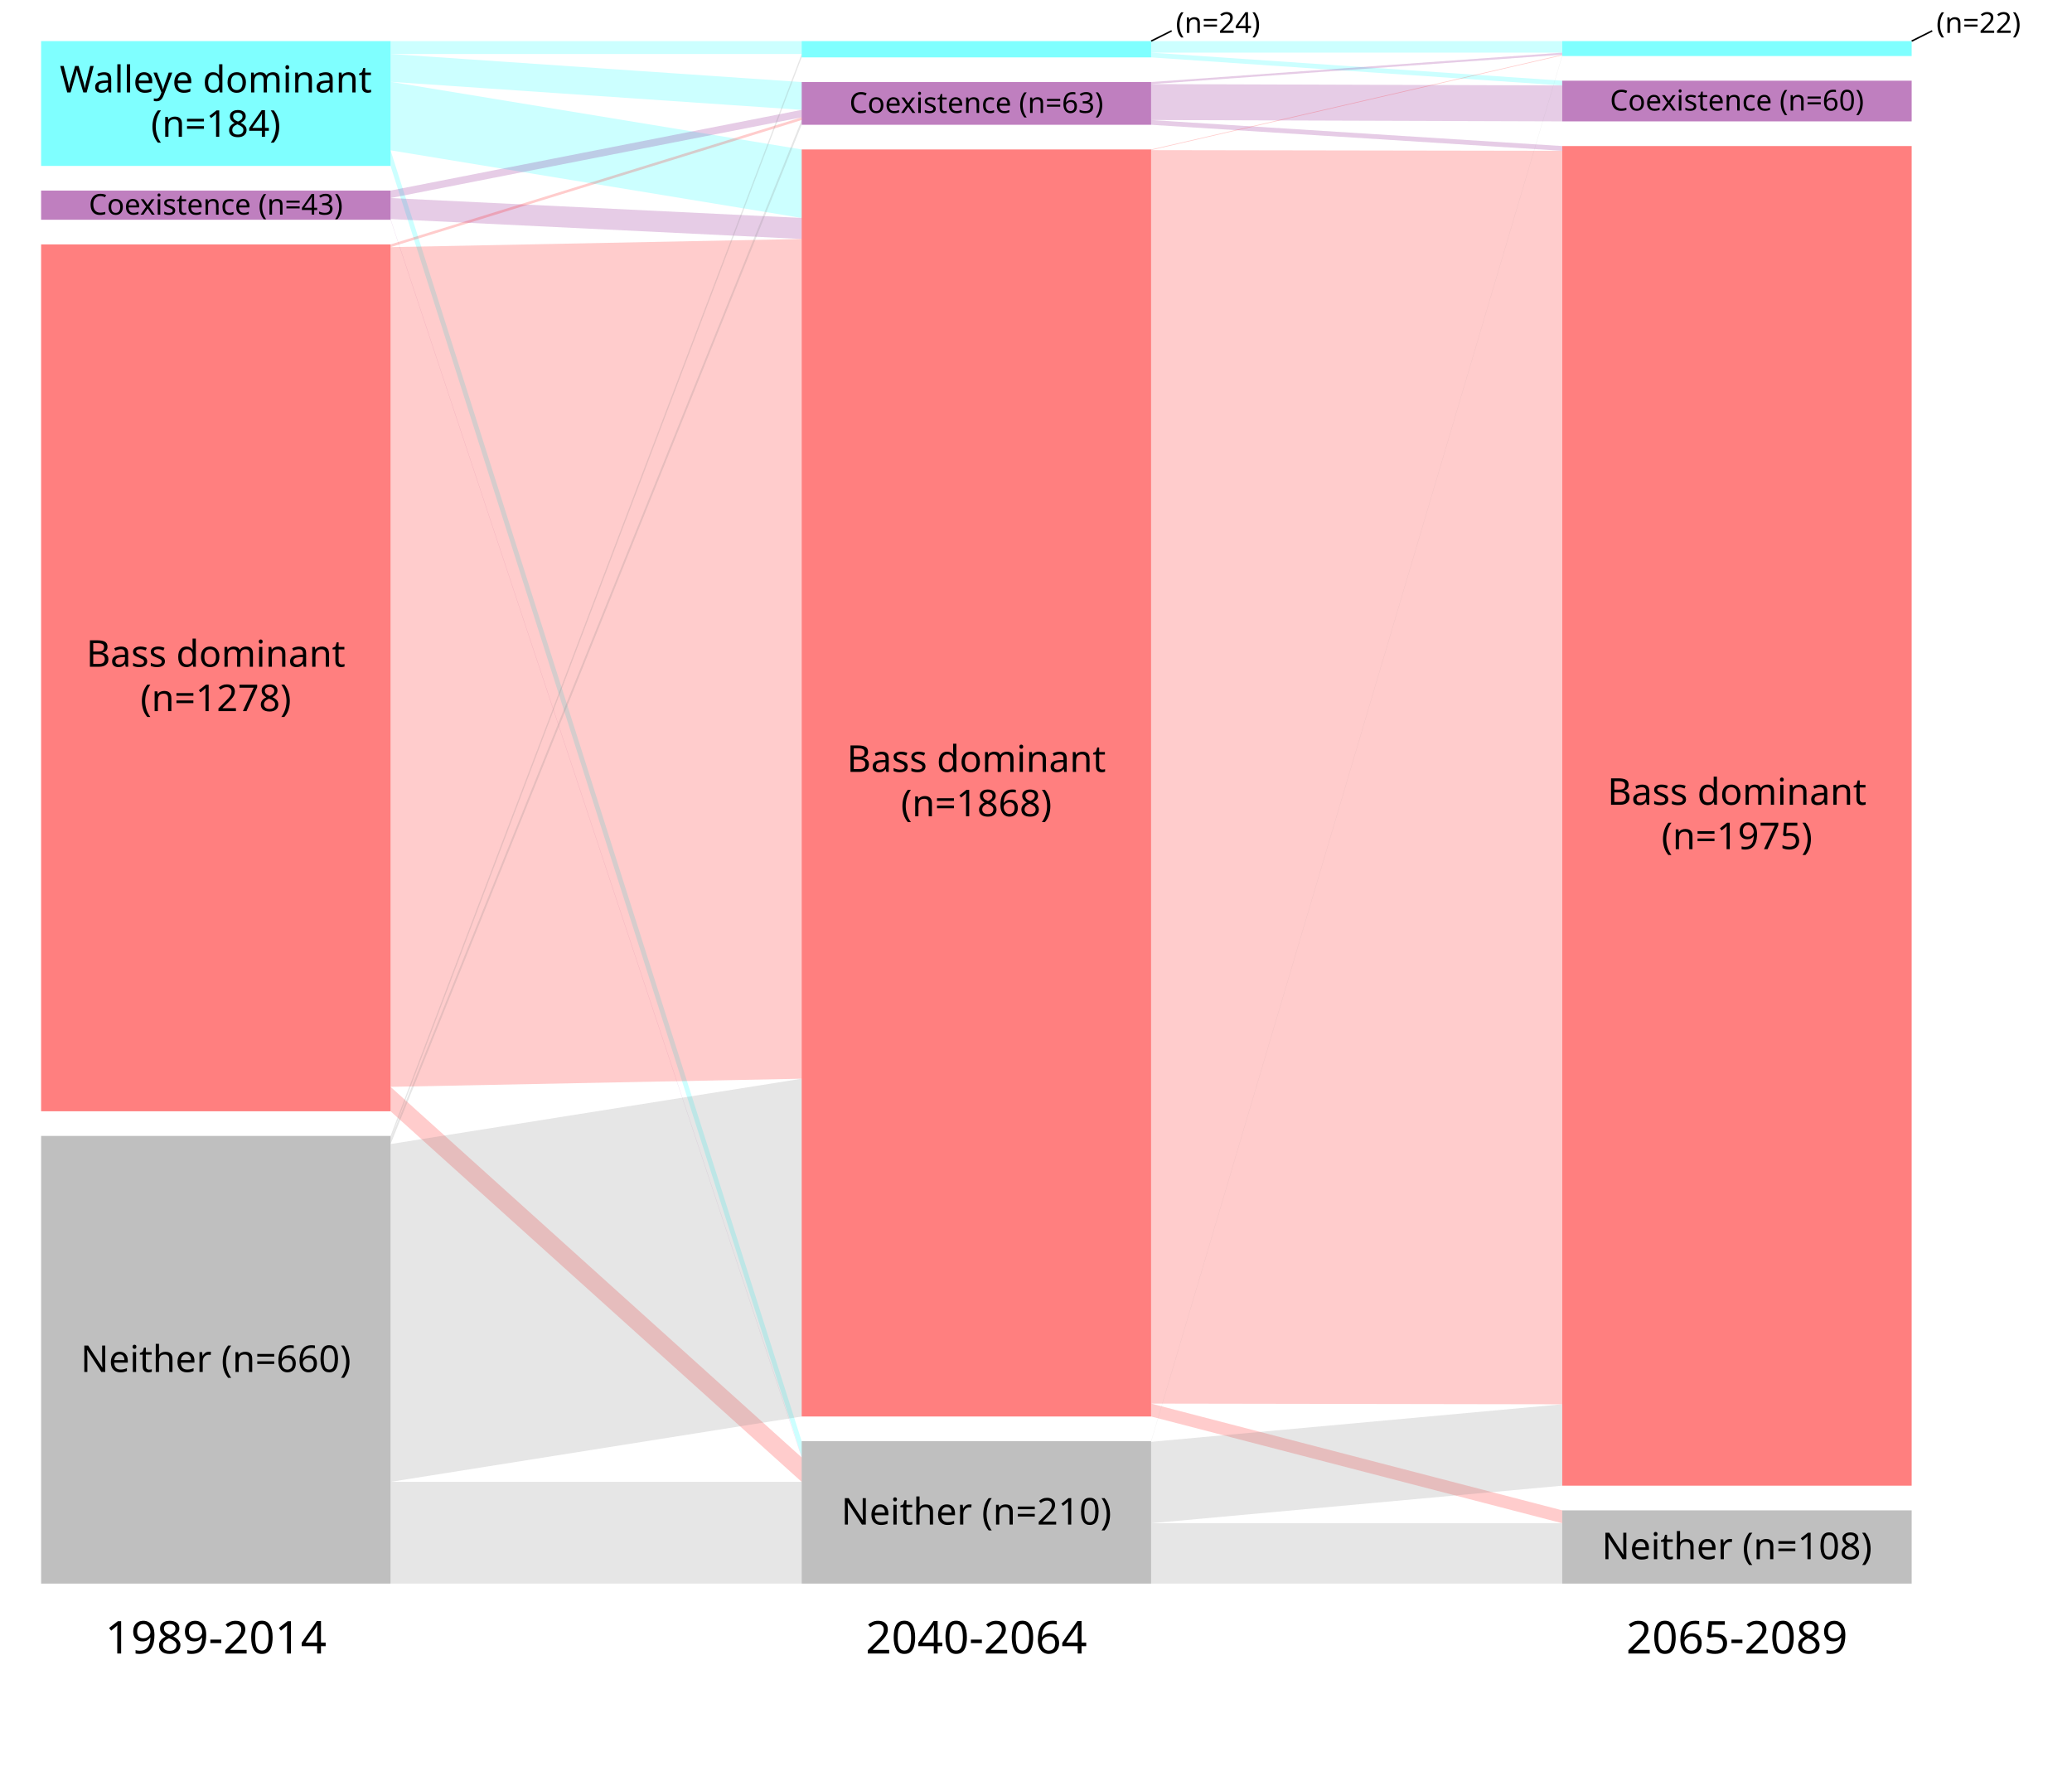
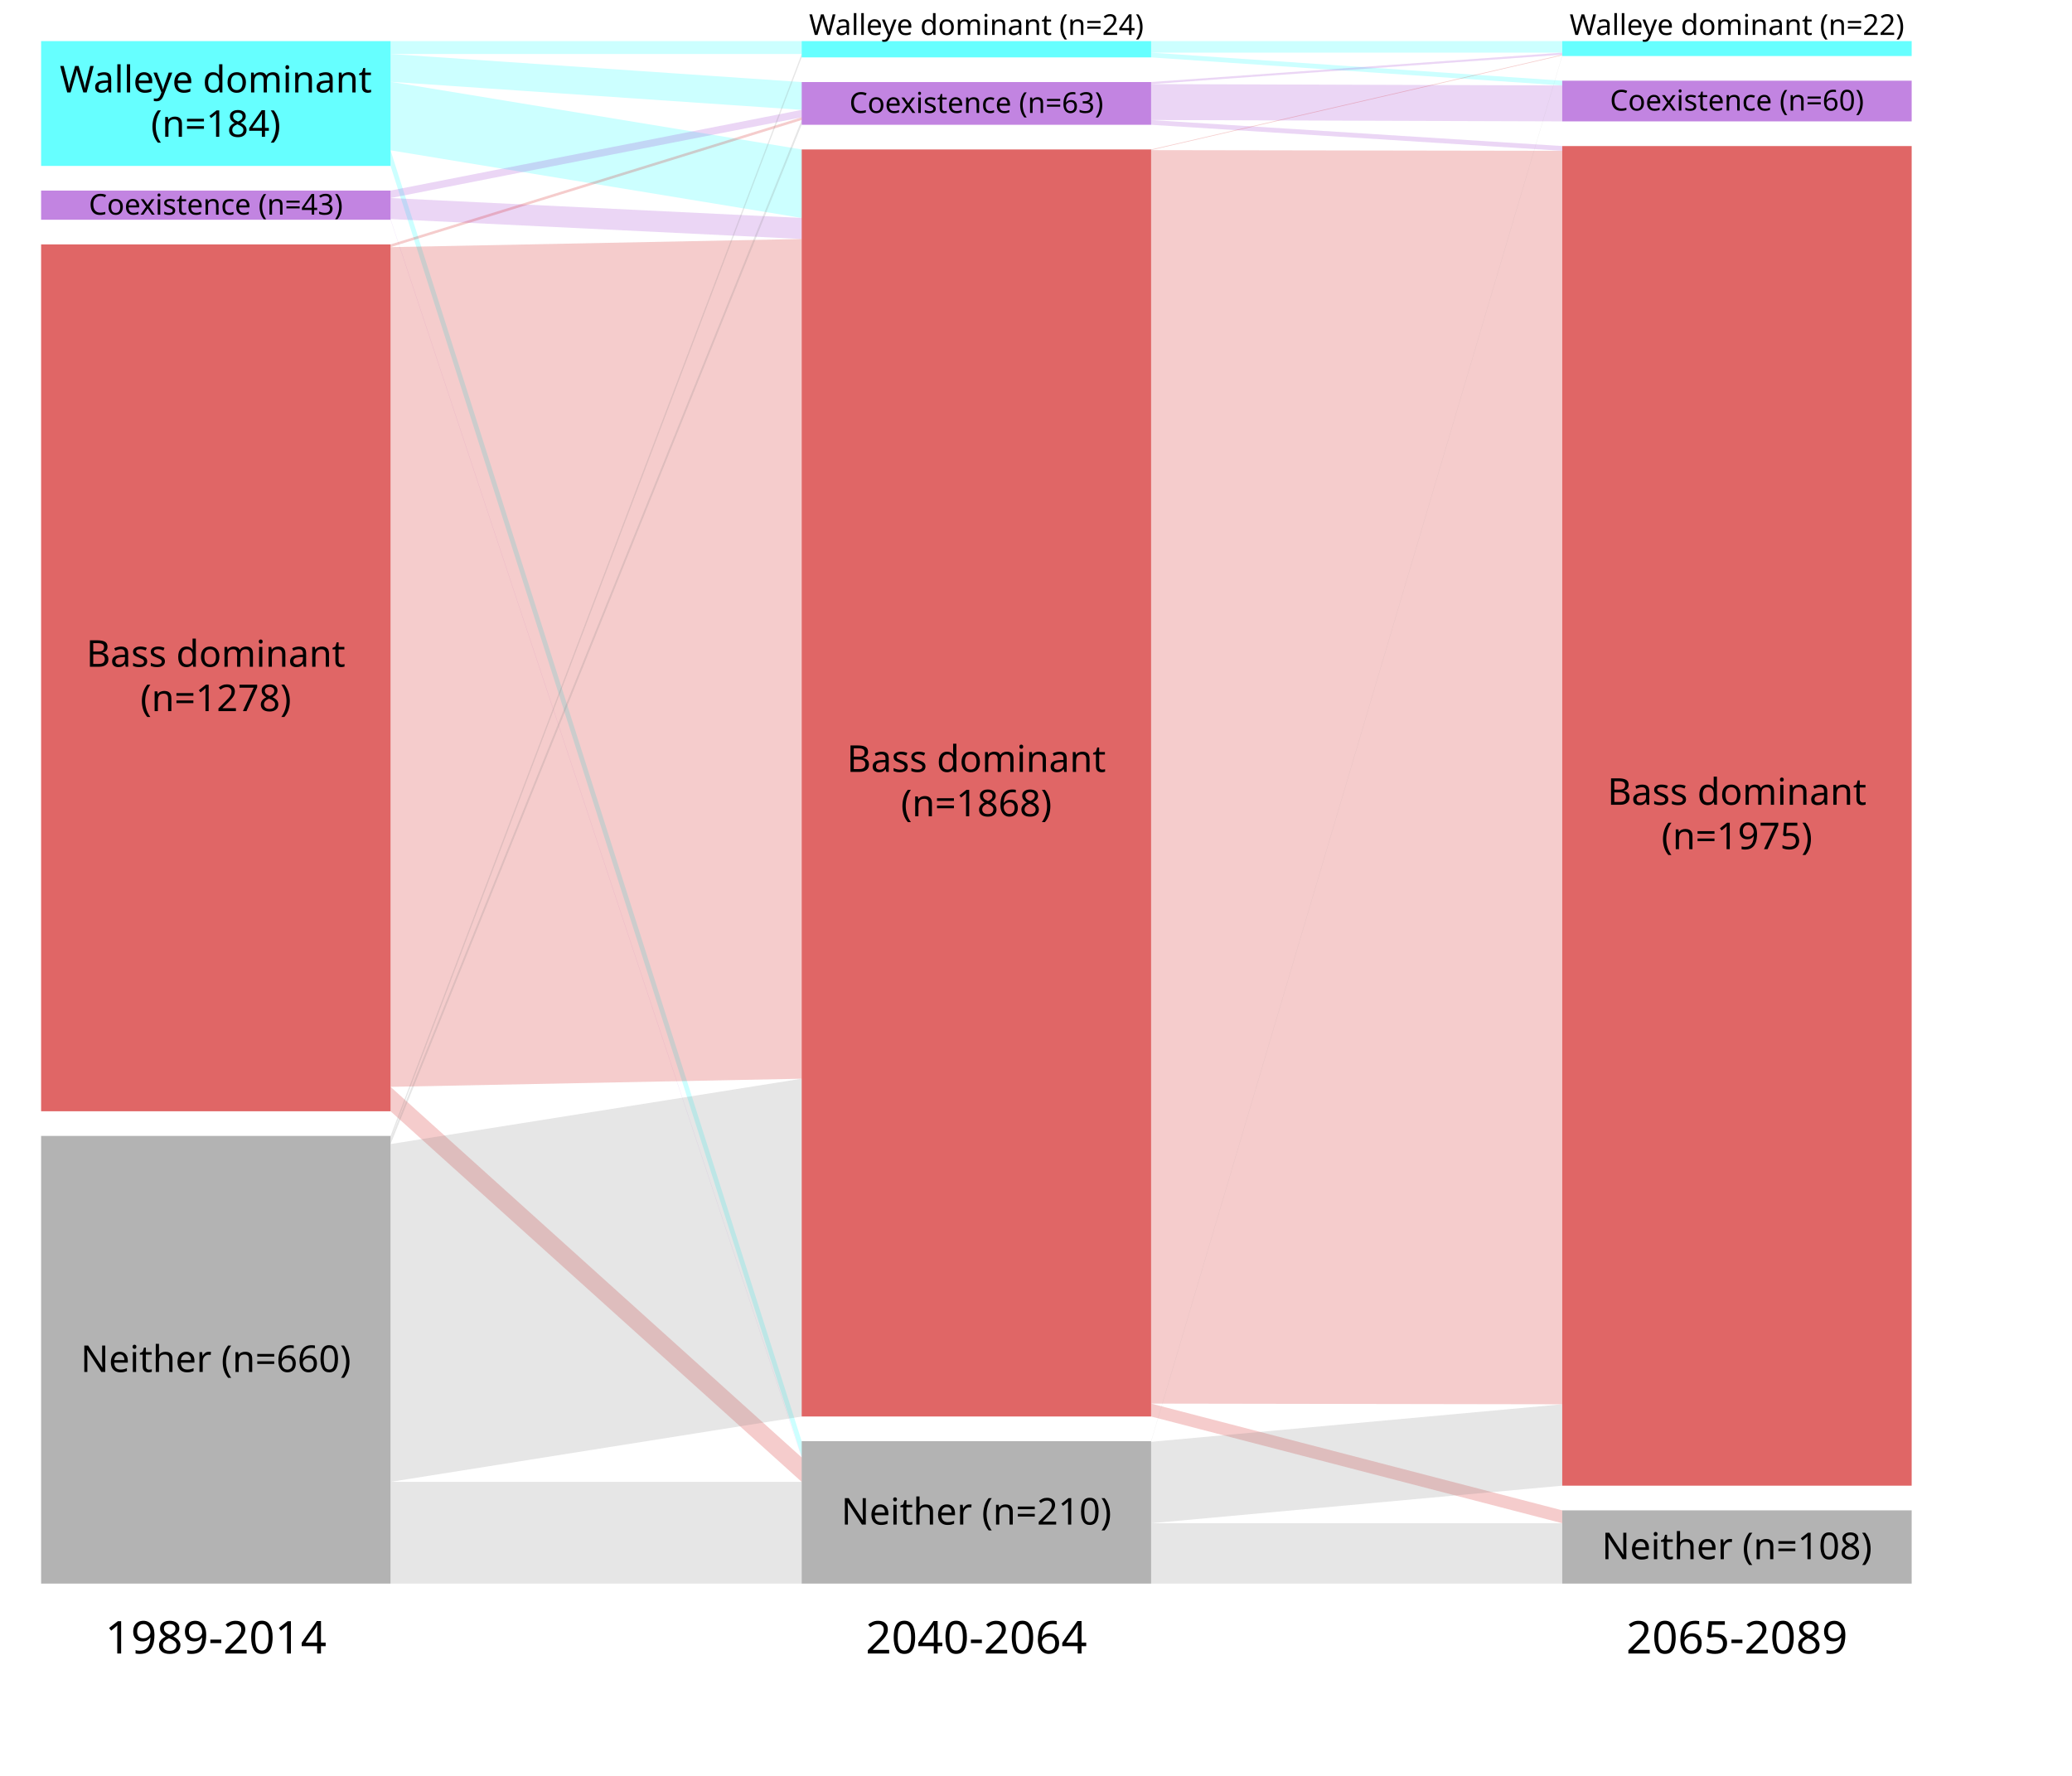
<svg xmlns="http://www.w3.org/2000/svg" version="1.1" preserveAspectRatio="xMinYMin meet" viewBox="0 0 1008 864">
  <style>text {
		  font-size: 14px;
		  cursor: default;
		  font-family: Tahoma, Geneva, sans-serif;}
                  .big-text{
font-size: 22px;
                  }
.medium-text{
font-size: 18px;
                  }
                  </style>
  <g id="early" transform="translate(20,20)">
-     <rect width="170" height="60.72" y="0" fill="cyan" opacity="0.5" />
+     <rect width="170" height="60.72" y="0" fill="cyan" opacity="0.6" />
    <text class="medium-text" x="85" y="30.36" dy="-0.3em" fill="black" stroke="none" text-anchor="middle">Walleye dominant</text>
    <text class="medium-text" x="85" y="30.36" dy="0.9em" fill="black" stroke="none" text-anchor="middle">(n=184)</text>
-     <rect width="170" height="14.19" y="72.72" fill="purple" opacity="0.5" />
+     <rect width="170" height="14.19" y="72.72" fill="#9932CD" opacity="0.6" />
    <text x="85" y="79.815" dy="0.33em" fill="black" stroke="none" text-anchor="middle">Coexistence (n=43)</text>
-     <rect width="170" height="421.74" y="98.91" fill="red" opacity="0.5" />
+     <rect width="170" height="421.74" y="98.91" fill="#cc0000" opacity="0.6" />
    <text class="medium-text" x="85" y="309.78" dy="-0.3em" fill="black" stroke="none" text-anchor="middle">Bass dominant</text>
    <text class="medium-text" x="85" y="309.78" dy="0.9em" fill="black" stroke="none" text-anchor="middle">(n=1278)</text>
-     <rect width="170" height="217.8" y="532.65" fill="grey" opacity="0.5" />
+     <rect width="170" height="217.8" y="532.65" fill="grey" opacity="0.6" />
    <text class="medium-text" x="85" y="641.55" dy="0.33em" fill="black" stroke="none" text-anchor="middle">Neither (n=660)</text>
    <text x="85" dy="1em" class="big-text" y="762.45" fill="black" stroke="none" text-anchor="middle">1989-2014</text>
  </g>
  <g id="mid" transform="translate(390,20)">
-     <rect width="170" height="7.92" y="0" fill="cyan" opacity="0.5" />
-     <path d="M170,0 l10,-5" stroke="black" stroke-width="0.75" />
-     <text x="170" y="0" dy="-4" dx="12" fill="black" stroke="none" text-anchor="begin">(n=24)</text>
-     <rect width="170" height="20.79" y="19.92" fill="purple" opacity="0.5" />
+     <rect width="170" height="7.92" y="0" fill="cyan" opacity="0.6" />
+     <text x="85" y="0" dy="-3" fill="black" stroke="none" text-anchor="middle">Walleye dominant (n=24)</text>
+     <rect width="170" height="20.79" y="19.92" fill="#9932CD" opacity="0.6" />
    <text x="85" y="30.315" dy="0.33em" fill="black" stroke="none" text-anchor="middle">Coexistence (n=63)</text>
-     <rect width="170" height="616.44" y="52.71" fill="red" opacity="0.5" />
+     <rect width="170" height="616.44" y="52.71" fill="#cc0000" opacity="0.6" />
    <text class="medium-text" x="85" y="360.93" dy="-0.3em" fill="black" stroke="none" text-anchor="middle">Bass dominant</text>
    <text class="medium-text" x="85" y="360.93" dy="0.9em" fill="black" stroke="none" text-anchor="middle">(n=1868)</text>
-     <rect width="170" height="69.3" y="681.15" fill="grey" opacity="0.5" />
+     <rect width="170" height="69.3" y="681.15" fill="grey" opacity="0.6" />
    <text class="medium-text" x="85" y="715.8" dy="0.33em" fill="black" stroke="none" text-anchor="middle">Neither (n=210)</text>
    <text x="85" dy="1em" class="big-text" y="762.45" fill="black" stroke="none" text-anchor="middle">2040-2064</text>
  </g>
  <g id="late" transform="translate(760,20)">
-     <rect width="170" height="7.26" y="0" fill="cyan" opacity="0.5" />
-     <path d="M170,0 l10,-5" stroke="black" stroke-width="0.75" />
-     <text x="170" y="0" dy="-4" dx="12" fill="black" stroke="none" text-anchor="begin">(n=22)</text>
-     <rect width="170" height="19.8" y="19.26" fill="purple" opacity="0.5" />
+     <rect width="170" height="7.26" y="0" fill="cyan" opacity="0.6" />
+     <text x="85" y="0" dy="-3" fill="black" stroke="none" text-anchor="middle">Walleye dominant (n=22)</text>
+     <rect width="170" height="19.8" y="19.26" fill="#9932CD" opacity="0.6" />
    <text x="85" y="29.16" dy="0.33em" fill="black" stroke="none" text-anchor="middle">Coexistence (n=60)</text>
-     <rect width="170" height="651.75" y="51.06" fill="red" opacity="0.5" />
+     <rect width="170" height="651.75" y="51.06" fill="#cc0000" opacity="0.6" />
    <text class="medium-text" x="85" y="376.935" dy="-0.3em" fill="black" stroke="none" text-anchor="middle">Bass dominant</text>
    <text class="medium-text" x="85" y="376.935" dy="0.9em" fill="black" stroke="none" text-anchor="middle">(n=1975)</text>
-     <rect width="170" height="35.64" y="714.81" fill="grey" opacity="0.5" />
+     <rect width="170" height="35.64" y="714.81" fill="grey" opacity="0.6" />
    <text class="medium-text" x="85" y="732.63" dy="0.33em" fill="black" stroke="none" text-anchor="middle">Neither (n=108)</text>
    <text x="85" dy="1em" class="big-text" y="762.45" fill="black" stroke="none" text-anchor="middle">2065-2089</text>
  </g>
  <g id="X1989.2014-arrow" transform="translate(20,20)">
    <path d="M170,6.27 L370,6.27 v-6.27 L170,0" fill="cyan" stroke="none" opacity="0.2" />
    <path d="M170,19.8 L370,33.45 v-13.53 L170,6.27" fill="cyan" stroke="none" opacity="0.2" />
    <path d="M170,53.13 L370,86.04 v-33.33 L170,19.8" fill="cyan" stroke="none" opacity="0.2" />
    <path d="M170,60.72 L370,688.74 v-7.59 L170,53.13" fill="cyan" stroke="none" opacity="0.2" />
-     <path d="M170,72.72 L370,6.27 v-0 L170,72.72" fill="purple" stroke="none" opacity="0.2" />
-     <path d="M170,76.35 L370,37.08 v-3.63 L170,72.72" fill="purple" stroke="none" opacity="0.2" />
-     <path d="M170,86.58 L370,96.27 v-10.23 L170,76.35" fill="purple" stroke="none" opacity="0.2" />
-     <path d="M170,86.91 L370,689.07 v-0.33 L170,86.58" fill="purple" stroke="none" opacity="0.2" />
-     <path d="M170,98.91 L370,6.27 v-0 L170,98.91" fill="red" stroke="none" opacity="0.2" />
-     <path d="M170,100.23 L370,38.4 v-1.32 L170,98.91" fill="red" stroke="none" opacity="0.2" />
-     <path d="M170,508.77 L370,504.81 v-408.54 L170,100.23" fill="red" stroke="none" opacity="0.2" />
-     <path d="M170,520.65 L370,700.95 v-11.88 L170,508.77" fill="red" stroke="none" opacity="0.2" />
+     <path d="M170,72.72 L370,6.27 v-0 L170,72.72" fill="#9932CD" stroke="none" opacity="0.2" />
+     <path d="M170,76.35 L370,37.08 v-3.63 L170,72.72" fill="#9932CD" stroke="none" opacity="0.2" />
+     <path d="M170,86.58 L370,96.27 v-10.23 L170,76.35" fill="#9932CD" stroke="none" opacity="0.2" />
+     <path d="M170,86.91 L370,689.07 v-0.33 L170,86.58" fill="#9932CD" stroke="none" opacity="0.2" />
+     <path d="M170,98.91 L370,6.27 v-0 L170,98.91" fill="#cc0000" stroke="none" opacity="0.2" />
+     <path d="M170,100.23 L370,38.4 v-1.32 L170,98.91" fill="#cc0000" stroke="none" opacity="0.2" />
+     <path d="M170,508.77 L370,504.81 v-408.54 L170,100.23" fill="#cc0000" stroke="none" opacity="0.2" />
+     <path d="M170,520.65 L370,700.95 v-11.88 L170,508.77" fill="#cc0000" stroke="none" opacity="0.2" />
    <path d="M170,534.3 L370,7.92 v-1.65 L170,532.65" fill="grey" stroke="none" opacity="0.2" />
    <path d="M170,536.61 L370,40.71 v-2.31 L170,534.3" fill="grey" stroke="none" opacity="0.2" />
    <path d="M170,700.95 L370,669.15 v-164.34 L170,536.61" fill="grey" stroke="none" opacity="0.2" />
    <path d="M170,750.45 L370,750.45 v-49.5 L170,700.95" fill="grey" stroke="none" opacity="0.2" />
  </g>
  <g id="X2040.2064-arrow" transform="translate(390,20)">
    <path d="M170,5.61 L370,5.61 v-5.61 L170,0" fill="cyan" stroke="none" opacity="0.2" />
    <path d="M170,7.92 L370,21.57 v-2.31 L170,5.61" fill="cyan" stroke="none" opacity="0.2" />
    <path d="M170,7.92 L370,51.06 v-0 L170,7.92" fill="cyan" stroke="none" opacity="0.2" />
    <path d="M170,7.92 L370,714.81 v-0 L170,7.92" fill="cyan" stroke="none" opacity="0.2" />
-     <path d="M170,20.91 L370,6.6 v-0.99 L170,19.92" fill="purple" stroke="none" opacity="0.2" />
-     <path d="M170,38.4 L370,39.06 v-17.49 L170,20.91" fill="purple" stroke="none" opacity="0.2" />
-     <path d="M170,40.71 L370,53.37 v-2.31 L170,38.4" fill="purple" stroke="none" opacity="0.2" />
-     <path d="M170,40.71 L370,714.81 v-0 L170,40.71" fill="purple" stroke="none" opacity="0.2" />
-     <path d="M170,53.04 L370,6.93 v-0.33 L170,52.71" fill="red" stroke="none" opacity="0.2" />
-     <path d="M170,53.04 L370,39.06 v-0 L170,53.04" fill="red" stroke="none" opacity="0.2" />
-     <path d="M170,662.88 L370,663.21 v-609.84 L170,53.04" fill="red" stroke="none" opacity="0.2" />
-     <path d="M170,669.15 L370,721.08 v-6.27 L170,662.88" fill="red" stroke="none" opacity="0.2" />
+     <path d="M170,20.91 L370,6.6 v-0.99 L170,19.92" fill="#9932CD" stroke="none" opacity="0.2" />
+     <path d="M170,38.4 L370,39.06 v-17.49 L170,20.91" fill="#9932CD" stroke="none" opacity="0.2" />
+     <path d="M170,40.71 L370,53.37 v-2.31 L170,38.4" fill="#9932CD" stroke="none" opacity="0.2" />
+     <path d="M170,40.71 L370,714.81 v-0 L170,40.71" fill="#9932CD" stroke="none" opacity="0.2" />
+     <path d="M170,53.04 L370,6.93 v-0.33 L170,52.71" fill="#cc0000" stroke="none" opacity="0.2" />
+     <path d="M170,53.04 L370,39.06 v-0 L170,53.04" fill="#cc0000" stroke="none" opacity="0.2" />
+     <path d="M170,662.88 L370,663.21 v-609.84 L170,53.04" fill="#cc0000" stroke="none" opacity="0.2" />
+     <path d="M170,669.15 L370,721.08 v-6.27 L170,662.88" fill="#cc0000" stroke="none" opacity="0.2" />
    <path d="M170,681.48 L370,7.26 v-0.33 L170,681.15" fill="grey" stroke="none" opacity="0.2" />
    <path d="M170,681.48 L370,39.06 v-0 L170,681.48" fill="grey" stroke="none" opacity="0.2" />
    <path d="M170,721.08 L370,702.81 v-39.6 L170,681.48" fill="grey" stroke="none" opacity="0.2" />
    <path d="M170,750.45 L370,750.45 v-29.37 L170,721.08" fill="grey" stroke="none" opacity="0.2" />
  </g>
</svg>
